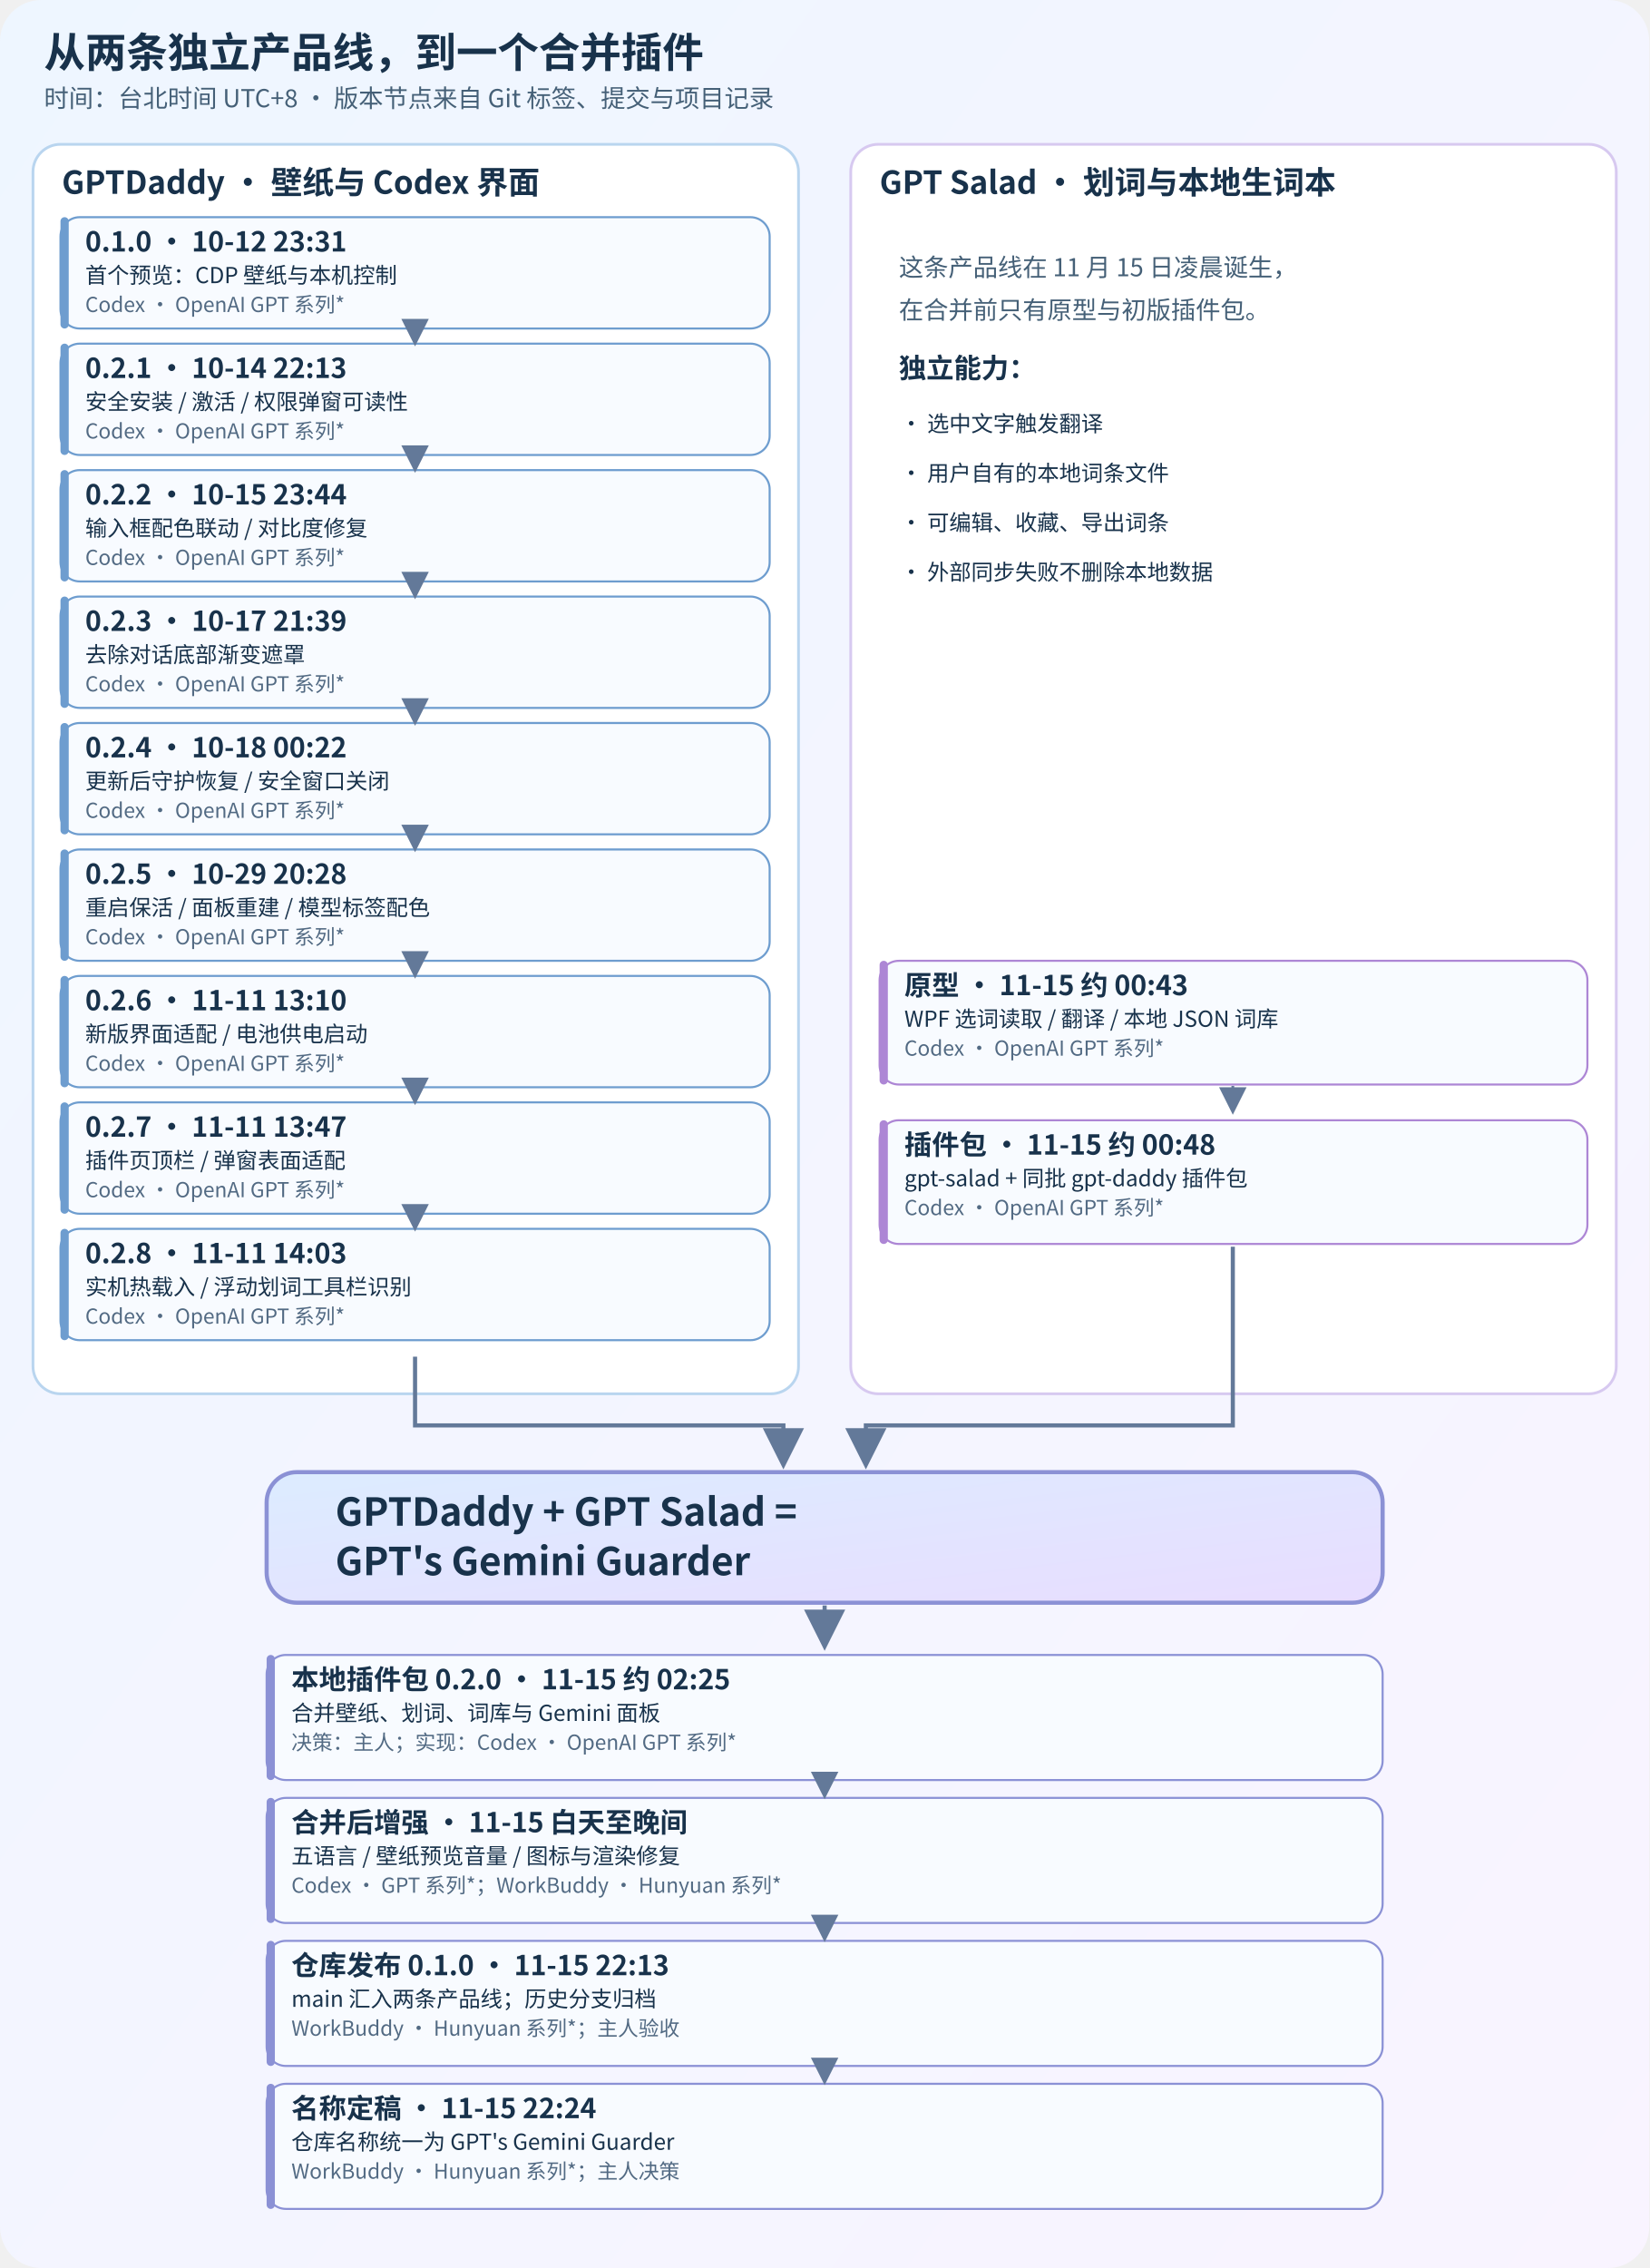
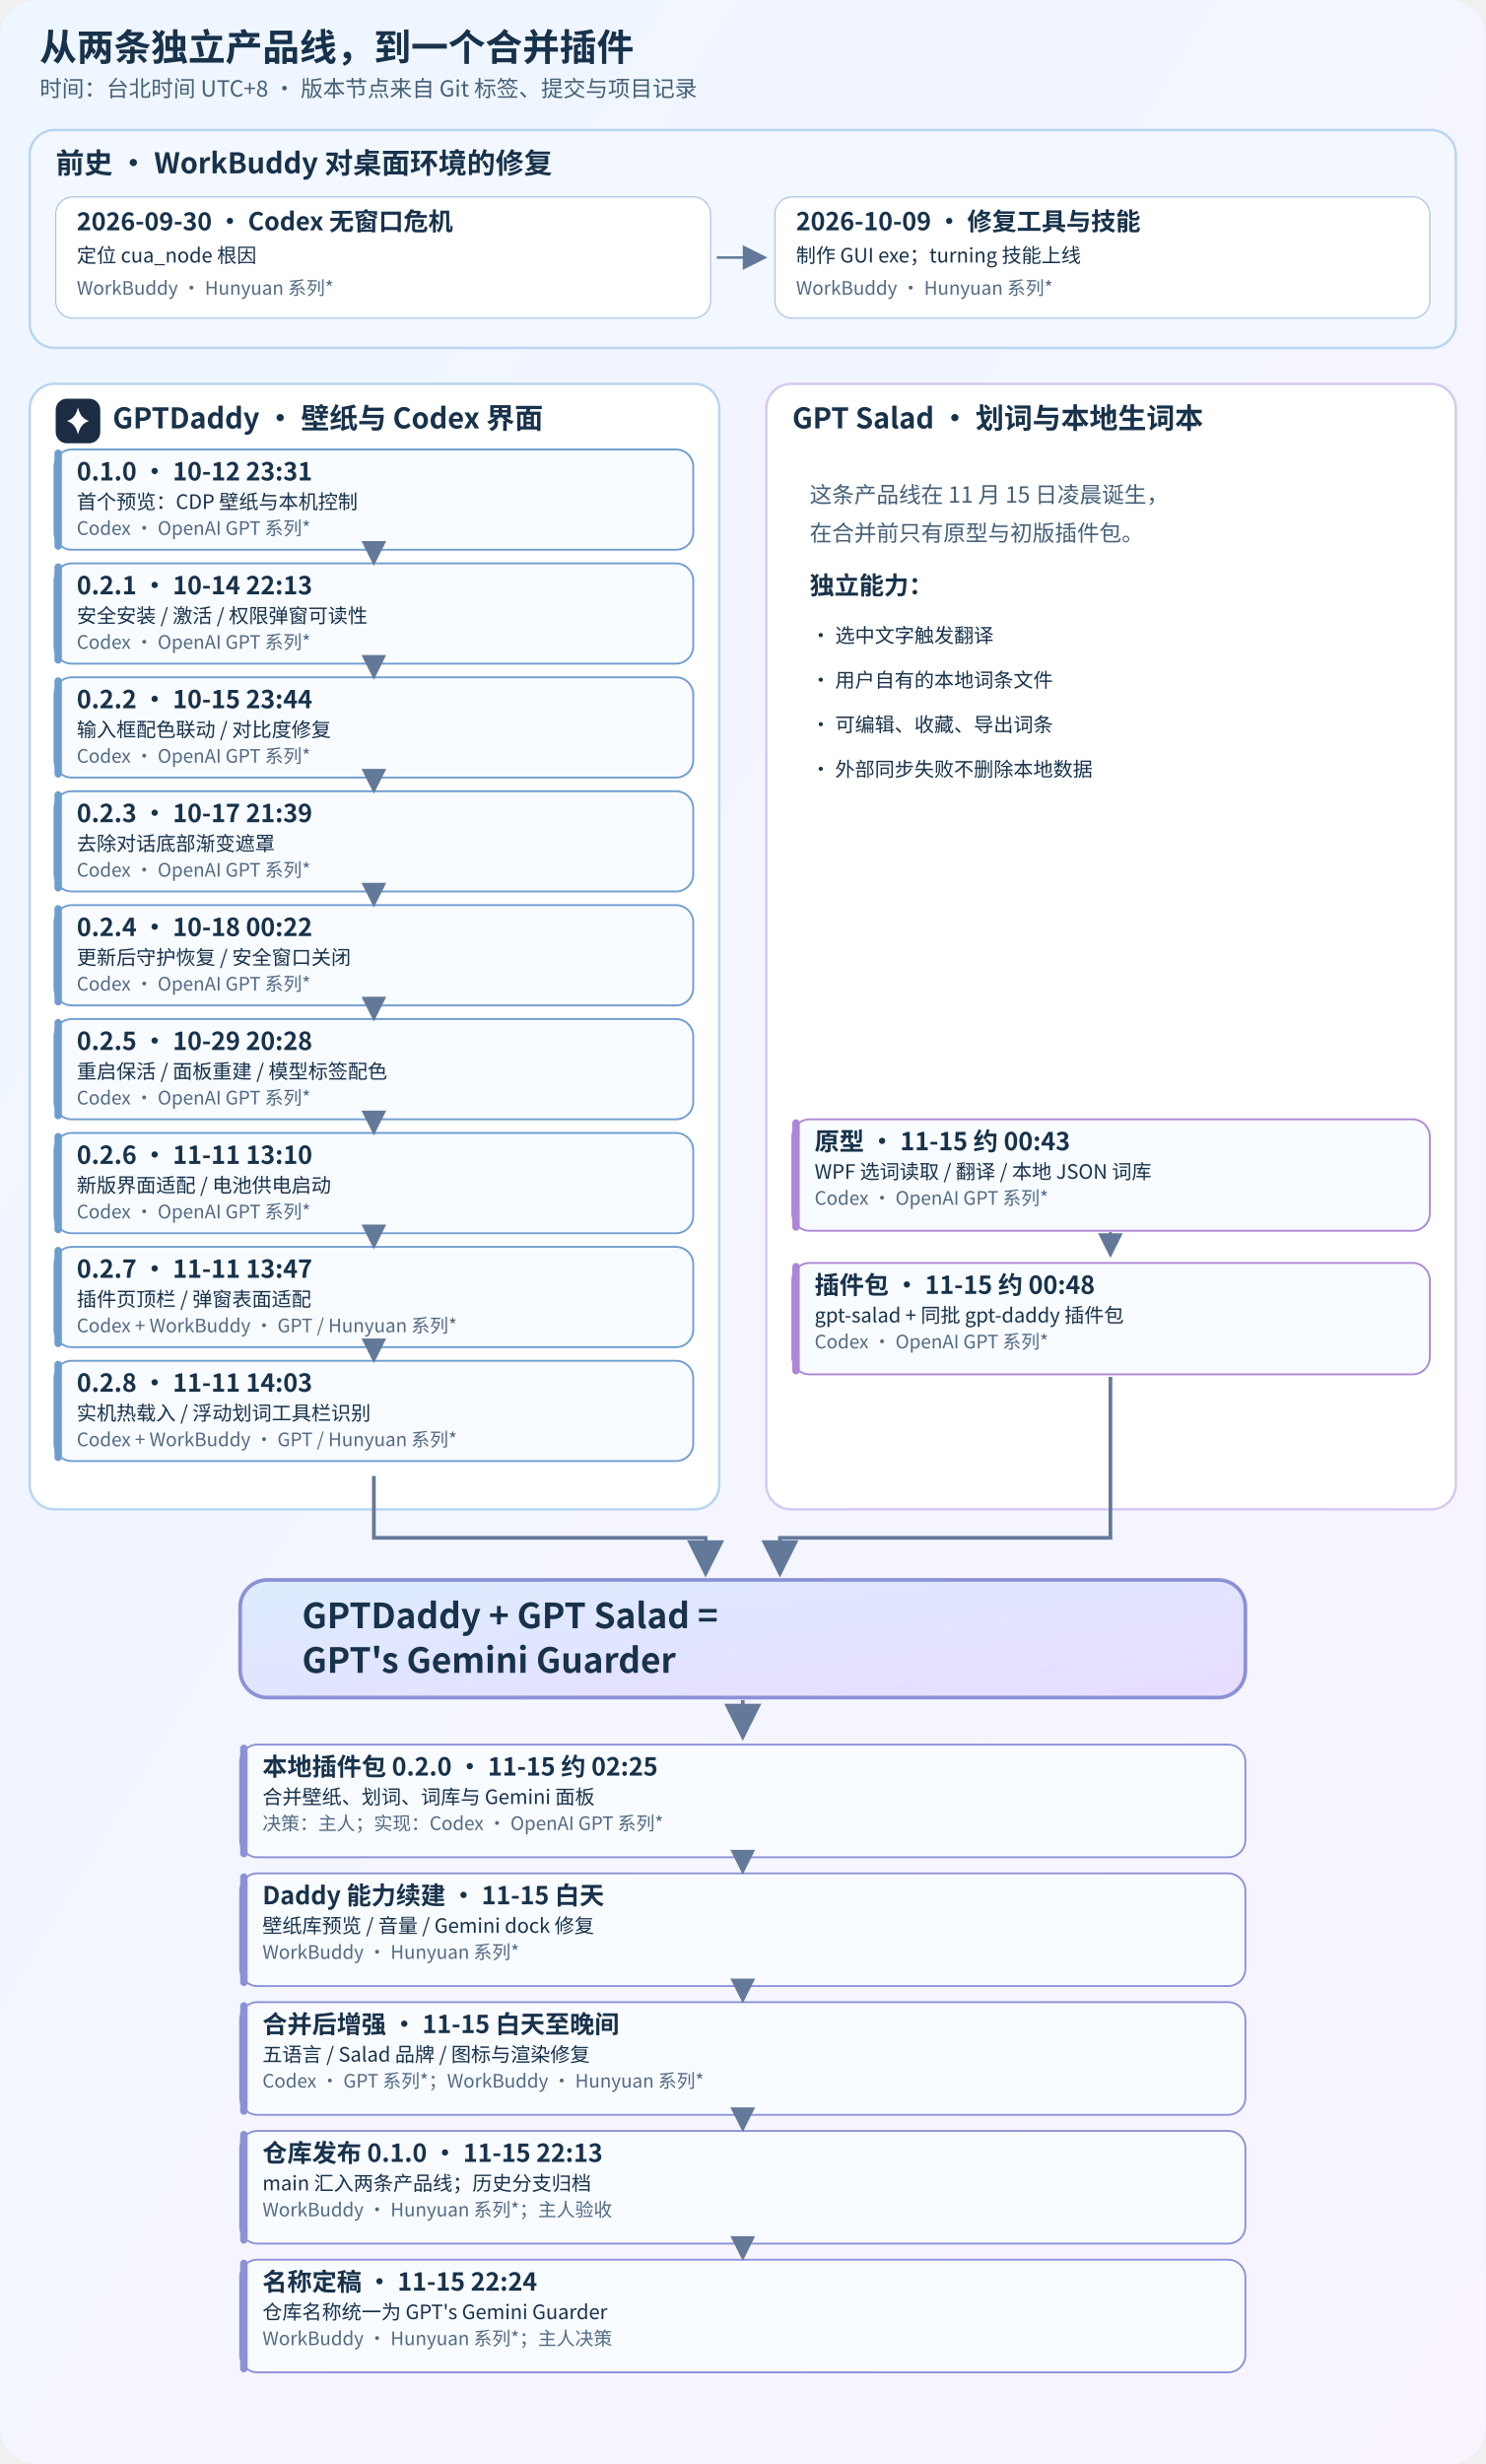
- <svg xmlns="http://www.w3.org/2000/svg" width="1200" height="1650" viewBox="0 0 1200 1650" role="img" aria-label="GPTDaddy 与 GPT Salad 汇合为 GPT's Gemini Guarder 的版本演进图">
+ <svg xmlns="http://www.w3.org/2000/svg" width="1200" height="1990" viewBox="0 0 1200 1990" role="img" aria-label="GPTDaddy 与 GPT Salad 汇合为 GPT's Gemini Guarder 的版本演进图">
  <defs>
    <linearGradient id="bg" x2="1" y2="1">
      <stop stop-color="#eef6ff" />
      <stop offset="1" stop-color="#f9f4ff" />
    </linearGradient>
    <linearGradient id="guard" x2="1" y2="1">
      <stop stop-color="#dcecff" />
      <stop offset="1" stop-color="#e8ddff" />
    </linearGradient>
    <marker id="arrow" markerWidth="10" markerHeight="10" refX="8" refY="5" orient="auto">
      <path d="M 0 0 L 10 5 L 0 10 z" fill="#637999" />
    </marker>
  </defs>
-   <rect width="1200" height="1650" rx="30" fill="url(#bg)" />
+   <rect width="1200" height="1990" rx="30" fill="url(#bg)" />
  <style>
  text {font-family:Segoe UI,Microsoft YaHei,Noto Sans CJK SC,sans-serif;fill:#18324b}
  .h {font-size:30px;font-weight:750}.sub {font-size:18px;fill:#456077}
  .track {font-size:23px;font-weight:750}.ver {font-size:20px;font-weight:750}
  .desc {font-size:16px}.who {font-size:15px;fill:#526a83}
  .merge {font-size:28px;font-weight:800}.foot {font-size:16px;fill:#506785}
</style>
  <text class="h" x="32" y="49">从两条独立产品线，到一个合并插件</text>
  <text class="sub" x="32" y="78">时间：台北时间 UTC+8 · 版本节点来自 Git 标签、提交与项目记录</text>
-   <rect x="24" y="105" width="557" height="909" rx="20" fill="#fff" stroke="#b9d5ef" stroke-width="2" />
-   <rect x="619" y="105" width="557" height="909" rx="20" fill="#fff" stroke="#d7c9f0" stroke-width="2" />
-   <text class="track" x="45" y="141">GPTDaddy · 壁纸与 Codex 界面</text>
-   <text class="track" x="640" y="141">GPT Salad · 划词与本地生词本</text>
-   <rect x="44" y="158" width="516" height="81" rx="14" fill="#f8fbff" stroke="#6e9dcf" stroke-width="1.5" />
-   <rect x="44" y="158" width="6" height="81" rx="3" fill="#6e9dcf" />
-   <text class="ver" x="62" y="183">0.1.0 · 10-12 23:31</text>
-   <text class="desc" x="62" y="206">首个预览：CDP 壁纸与本机控制</text>
-   <text class="who" x="62" y="227">Codex · OpenAI GPT 系列*</text>
-   <rect x="44" y="250" width="516" height="81" rx="14" fill="#f8fbff" stroke="#6e9dcf" stroke-width="1.5" />
-   <rect x="44" y="250" width="6" height="81" rx="3" fill="#6e9dcf" />
-   <text class="ver" x="62" y="275">0.2.1 · 10-14 22:13</text>
-   <text class="desc" x="62" y="298">安全安装 / 激活 / 权限弹窗可读性</text>
-   <text class="who" x="62" y="319">Codex · OpenAI GPT 系列*</text>
-   <path d="M 302 240 V 248" fill="none" stroke="#637999" stroke-width="2" marker-end="url(#arrow)" />
-   <rect x="44" y="342" width="516" height="81" rx="14" fill="#f8fbff" stroke="#6e9dcf" stroke-width="1.5" />
-   <rect x="44" y="342" width="6" height="81" rx="3" fill="#6e9dcf" />
-   <text class="ver" x="62" y="367">0.2.2 · 10-15 23:44</text>
-   <text class="desc" x="62" y="390">输入框配色联动 / 对比度修复</text>
-   <text class="who" x="62" y="411">Codex · OpenAI GPT 系列*</text>
-   <path d="M 302 332 V 340" fill="none" stroke="#637999" stroke-width="2" marker-end="url(#arrow)" />
-   <rect x="44" y="434" width="516" height="81" rx="14" fill="#f8fbff" stroke="#6e9dcf" stroke-width="1.5" />
-   <rect x="44" y="434" width="6" height="81" rx="3" fill="#6e9dcf" />
-   <text class="ver" x="62" y="459">0.2.3 · 10-17 21:39</text>
-   <text class="desc" x="62" y="482">去除对话底部渐变遮罩</text>
-   <text class="who" x="62" y="503">Codex · OpenAI GPT 系列*</text>
-   <path d="M 302 424 V 432" fill="none" stroke="#637999" stroke-width="2" marker-end="url(#arrow)" />
-   <rect x="44" y="526" width="516" height="81" rx="14" fill="#f8fbff" stroke="#6e9dcf" stroke-width="1.5" />
-   <rect x="44" y="526" width="6" height="81" rx="3" fill="#6e9dcf" />
-   <text class="ver" x="62" y="551">0.2.4 · 10-18 00:22</text>
-   <text class="desc" x="62" y="574">更新后守护恢复 / 安全窗口关闭</text>
-   <text class="who" x="62" y="595">Codex · OpenAI GPT 系列*</text>
-   <path d="M 302 516 V 524" fill="none" stroke="#637999" stroke-width="2" marker-end="url(#arrow)" />
-   <rect x="44" y="618" width="516" height="81" rx="14" fill="#f8fbff" stroke="#6e9dcf" stroke-width="1.5" />
-   <rect x="44" y="618" width="6" height="81" rx="3" fill="#6e9dcf" />
-   <text class="ver" x="62" y="643">0.2.5 · 10-29 20:28</text>
-   <text class="desc" x="62" y="666">重启保活 / 面板重建 / 模型标签配色</text>
-   <text class="who" x="62" y="687">Codex · OpenAI GPT 系列*</text>
-   <path d="M 302 608 V 616" fill="none" stroke="#637999" stroke-width="2" marker-end="url(#arrow)" />
-   <rect x="44" y="710" width="516" height="81" rx="14" fill="#f8fbff" stroke="#6e9dcf" stroke-width="1.5" />
-   <rect x="44" y="710" width="6" height="81" rx="3" fill="#6e9dcf" />
-   <text class="ver" x="62" y="735">0.2.6 · 11-11 13:10</text>
-   <text class="desc" x="62" y="758">新版界面适配 / 电池供电启动</text>
-   <text class="who" x="62" y="779">Codex · OpenAI GPT 系列*</text>
-   <path d="M 302 700 V 708" fill="none" stroke="#637999" stroke-width="2" marker-end="url(#arrow)" />
-   <rect x="44" y="802" width="516" height="81" rx="14" fill="#f8fbff" stroke="#6e9dcf" stroke-width="1.5" />
-   <rect x="44" y="802" width="6" height="81" rx="3" fill="#6e9dcf" />
-   <text class="ver" x="62" y="827">0.2.7 · 11-11 13:47</text>
-   <text class="desc" x="62" y="850">插件页顶栏 / 弹窗表面适配</text>
-   <text class="who" x="62" y="871">Codex · OpenAI GPT 系列*</text>
-   <path d="M 302 792 V 800" fill="none" stroke="#637999" stroke-width="2" marker-end="url(#arrow)" />
-   <rect x="44" y="894" width="516" height="81" rx="14" fill="#f8fbff" stroke="#6e9dcf" stroke-width="1.5" />
-   <rect x="44" y="894" width="6" height="81" rx="3" fill="#6e9dcf" />
-   <text class="ver" x="62" y="919">0.2.8 · 11-11 14:03</text>
-   <text class="desc" x="62" y="942">实机热载入 / 浮动划词工具栏识别</text>
-   <text class="who" x="62" y="963">Codex · OpenAI GPT 系列*</text>
-   <path d="M 302 884 V 892" fill="none" stroke="#637999" stroke-width="2" marker-end="url(#arrow)" />
-   <rect x="640" y="699" width="515" height="90" rx="14" fill="#f8fbff" stroke="#ad86d5" stroke-width="1.5" />
-   <rect x="640" y="699" width="6" height="90" rx="3" fill="#ad86d5" />
-   <text class="ver" x="658" y="724">原型 · 11-15 约 00:43</text>
-   <text class="desc" x="658" y="747">WPF 选词读取 / 翻译 / 本地 JSON 词库</text>
-   <text class="who" x="658" y="768">Codex · OpenAI GPT 系列*</text>
-   <rect x="640" y="815" width="515" height="90" rx="14" fill="#f8fbff" stroke="#ad86d5" stroke-width="1.5" />
-   <rect x="640" y="815" width="6" height="90" rx="3" fill="#ad86d5" />
-   <text class="ver" x="658" y="840">插件包 · 11-15 约 00:48</text>
-   <text class="desc" x="658" y="863">gpt-salad + 同批 gpt-daddy 插件包</text>
-   <text class="who" x="658" y="884">Codex · OpenAI GPT 系列*</text>
-   <path d="M 897 790 V 807" fill="none" stroke="#637999" stroke-width="2" marker-end="url(#arrow)" />
-   <text class="sub" x="654" y="201">这条产品线在 11 月 15 日凌晨诞生，</text>
-   <text class="sub" x="654" y="232">在合并前只有原型与初版插件包。</text>
-   <text class="ver" x="654" y="275">独立能力：</text>
-   <text class="desc" x="655" y="314">• 选中文字触发翻译</text>
-   <text class="desc" x="655" y="350">• 用户自有的本地词条文件</text>
-   <text class="desc" x="655" y="386">• 可编辑、收藏、导出词条</text>
-   <text class="desc" x="655" y="422">• 外部同步失败不删除本地数据</text>
-   <path d="M 302 987 V 1037 H 570 V 1063" fill="none" stroke="#637999" stroke-width="3" marker-end="url(#arrow)" />
-   <path d="M 897 907 V 1037 H 630 V 1063" fill="none" stroke="#637999" stroke-width="3" marker-end="url(#arrow)" />
-   <rect x="194" y="1071" width="812" height="95" rx="22" fill="url(#guard)" stroke="#8b91d5" stroke-width="3" />
-   <text class="merge" x="244" y="1110">GPTDaddy  +  GPT Salad  =</text>
-   <text class="merge" x="244" y="1146">GPT's Gemini Guarder</text>
-   <path d="M 600 1168 V 1195" fill="none" stroke="#637999" stroke-width="3" marker-end="url(#arrow)" />
-   <rect x="194" y="1204" width="812" height="91" rx="14" fill="#f8fbff" stroke="#8b91d5" stroke-width="1.5" />
-   <rect x="194" y="1204" width="6" height="91" rx="3" fill="#8b91d5" />
-   <text class="ver" x="212" y="1229">本地插件包 0.2.0 · 11-15 约 02:25</text>
-   <text class="desc" x="212" y="1252">合并壁纸、划词、词库与 Gemini 面板</text>
-   <text class="who" x="212" y="1273">决策：主人；实现：Codex · OpenAI GPT 系列*</text>
-   <rect x="194" y="1308" width="812" height="91" rx="14" fill="#f8fbff" stroke="#8b91d5" stroke-width="1.5" />
-   <rect x="194" y="1308" width="6" height="91" rx="3" fill="#8b91d5" />
-   <text class="ver" x="212" y="1333">合并后增强 · 11-15 白天至晚间</text>
-   <text class="desc" x="212" y="1356">五语言 / 壁纸预览音量 / 图标与渲染修复</text>
-   <text class="who" x="212" y="1377">Codex · GPT 系列*；WorkBuddy · Hunyuan 系列*</text>
-   <path d="M 600 1295 V 1305" fill="none" stroke="#637999" stroke-width="2" marker-end="url(#arrow)" />
-   <rect x="194" y="1412" width="812" height="91" rx="14" fill="#f8fbff" stroke="#8b91d5" stroke-width="1.5" />
-   <rect x="194" y="1412" width="6" height="91" rx="3" fill="#8b91d5" />
-   <text class="ver" x="212" y="1437">仓库发布 0.1.0 · 11-15 22:13</text>
-   <text class="desc" x="212" y="1460">main 汇入两条产品线；历史分支归档</text>
-   <text class="who" x="212" y="1481">WorkBuddy · Hunyuan 系列*；主人验收</text>
-   <path d="M 600 1399 V 1409" fill="none" stroke="#637999" stroke-width="2" marker-end="url(#arrow)" />
-   <rect x="194" y="1516" width="812" height="91" rx="14" fill="#f8fbff" stroke="#8b91d5" stroke-width="1.5" />
-   <rect x="194" y="1516" width="6" height="91" rx="3" fill="#8b91d5" />
-   <text class="ver" x="212" y="1541">名称定稿 · 11-15 22:24</text>
-   <text class="desc" x="212" y="1564">仓库名称统一为 GPT's Gemini Guarder</text>
-   <text class="who" x="212" y="1585">WorkBuddy · Hunyuan 系列*；主人决策</text>
-   <path d="M 600 1503 V 1513" fill="none" stroke="#637999" stroke-width="2" marker-end="url(#arrow)" />
+   <rect x="24" y="105" width="1152" height="176" rx="20" fill="#f3f8ff" stroke="#b9d5ef" stroke-width="2" />
+   <text class="track" x="45" y="140">前史 · WorkBuddy 对桌面环境的修复</text>
+   <rect x="45" y="159" width="529" height="98" rx="14" fill="#fff" stroke="#a8c5e4" />
+   <text class="ver" x="62" y="186">2026-09-30 · Codex 无窗口危机</text>
+   <text class="desc" x="62" y="212">定位 cua_node 根因</text>
+   <text class="who" x="62" y="238">WorkBuddy · Hunyuan 系列*</text>
+   <rect x="626" y="159" width="529" height="98" rx="14" fill="#fff" stroke="#a8c5e4" />
+   <text class="ver" x="643" y="186">2026-10-09 · 修复工具与技能</text>
+   <text class="desc" x="643" y="212">制作 GUI exe；turning 技能上线</text>
+   <text class="who" x="643" y="238">WorkBuddy · Hunyuan 系列*</text>
+   <path d="M 579 208 H 616" fill="none" stroke="#637999" stroke-width="2" marker-end="url(#arrow)" />
+   <g transform="translate(0 205)">
+     <rect x="24" y="105" width="557" height="909" rx="20" fill="#fff" stroke="#b9d5ef" stroke-width="2" />
+     <rect x="619" y="105" width="557" height="909" rx="20" fill="#fff" stroke="#d7c9f0" stroke-width="2" />
+     <rect x="45" y="117" width="36" height="36" rx="9" fill="#1b2c43" />
+     <path d="M 63 124 Q 65 133 72 135 Q 65 137 63 146 Q 61 137 54 135 Q 61 133 63 124 Z" fill="#fff" />
+     <text class="track" x="91" y="141">GPTDaddy · 壁纸与 Codex 界面</text>
+     <text class="track" x="640" y="141">GPT Salad · 划词与本地生词本</text>
+     <rect x="44" y="158" width="516" height="81" rx="14" fill="#f8fbff" stroke="#6e9dcf" stroke-width="1.5" />
+     <rect x="44" y="158" width="6" height="81" rx="3" fill="#6e9dcf" />
+     <text class="ver" x="62" y="183">0.1.0 · 10-12 23:31</text>
+     <text class="desc" x="62" y="206">首个预览：CDP 壁纸与本机控制</text>
+     <text class="who" x="62" y="227">Codex · OpenAI GPT 系列*</text>
+     <rect x="44" y="250" width="516" height="81" rx="14" fill="#f8fbff" stroke="#6e9dcf" stroke-width="1.5" />
+     <rect x="44" y="250" width="6" height="81" rx="3" fill="#6e9dcf" />
+     <text class="ver" x="62" y="275">0.2.1 · 10-14 22:13</text>
+     <text class="desc" x="62" y="298">安全安装 / 激活 / 权限弹窗可读性</text>
+     <text class="who" x="62" y="319">Codex · OpenAI GPT 系列*</text>
+     <path d="M 302 240 V 248" fill="none" stroke="#637999" stroke-width="2" marker-end="url(#arrow)" />
+     <rect x="44" y="342" width="516" height="81" rx="14" fill="#f8fbff" stroke="#6e9dcf" stroke-width="1.5" />
+     <rect x="44" y="342" width="6" height="81" rx="3" fill="#6e9dcf" />
+     <text class="ver" x="62" y="367">0.2.2 · 10-15 23:44</text>
+     <text class="desc" x="62" y="390">输入框配色联动 / 对比度修复</text>
+     <text class="who" x="62" y="411">Codex · OpenAI GPT 系列*</text>
+     <path d="M 302 332 V 340" fill="none" stroke="#637999" stroke-width="2" marker-end="url(#arrow)" />
+     <rect x="44" y="434" width="516" height="81" rx="14" fill="#f8fbff" stroke="#6e9dcf" stroke-width="1.5" />
+     <rect x="44" y="434" width="6" height="81" rx="3" fill="#6e9dcf" />
+     <text class="ver" x="62" y="459">0.2.3 · 10-17 21:39</text>
+     <text class="desc" x="62" y="482">去除对话底部渐变遮罩</text>
+     <text class="who" x="62" y="503">Codex · OpenAI GPT 系列*</text>
+     <path d="M 302 424 V 432" fill="none" stroke="#637999" stroke-width="2" marker-end="url(#arrow)" />
+     <rect x="44" y="526" width="516" height="81" rx="14" fill="#f8fbff" stroke="#6e9dcf" stroke-width="1.5" />
+     <rect x="44" y="526" width="6" height="81" rx="3" fill="#6e9dcf" />
+     <text class="ver" x="62" y="551">0.2.4 · 10-18 00:22</text>
+     <text class="desc" x="62" y="574">更新后守护恢复 / 安全窗口关闭</text>
+     <text class="who" x="62" y="595">Codex · OpenAI GPT 系列*</text>
+     <path d="M 302 516 V 524" fill="none" stroke="#637999" stroke-width="2" marker-end="url(#arrow)" />
+     <rect x="44" y="618" width="516" height="81" rx="14" fill="#f8fbff" stroke="#6e9dcf" stroke-width="1.5" />
+     <rect x="44" y="618" width="6" height="81" rx="3" fill="#6e9dcf" />
+     <text class="ver" x="62" y="643">0.2.5 · 10-29 20:28</text>
+     <text class="desc" x="62" y="666">重启保活 / 面板重建 / 模型标签配色</text>
+     <text class="who" x="62" y="687">Codex · OpenAI GPT 系列*</text>
+     <path d="M 302 608 V 616" fill="none" stroke="#637999" stroke-width="2" marker-end="url(#arrow)" />
+     <rect x="44" y="710" width="516" height="81" rx="14" fill="#f8fbff" stroke="#6e9dcf" stroke-width="1.5" />
+     <rect x="44" y="710" width="6" height="81" rx="3" fill="#6e9dcf" />
+     <text class="ver" x="62" y="735">0.2.6 · 11-11 13:10</text>
+     <text class="desc" x="62" y="758">新版界面适配 / 电池供电启动</text>
+     <text class="who" x="62" y="779">Codex · OpenAI GPT 系列*</text>
+     <path d="M 302 700 V 708" fill="none" stroke="#637999" stroke-width="2" marker-end="url(#arrow)" />
+     <rect x="44" y="802" width="516" height="81" rx="14" fill="#f8fbff" stroke="#6e9dcf" stroke-width="1.5" />
+     <rect x="44" y="802" width="6" height="81" rx="3" fill="#6e9dcf" />
+     <text class="ver" x="62" y="827">0.2.7 · 11-11 13:47</text>
+     <text class="desc" x="62" y="850">插件页顶栏 / 弹窗表面适配</text>
+     <text class="who" x="62" y="871">Codex + WorkBuddy · GPT / Hunyuan 系列*</text>
+     <path d="M 302 792 V 800" fill="none" stroke="#637999" stroke-width="2" marker-end="url(#arrow)" />
+     <rect x="44" y="894" width="516" height="81" rx="14" fill="#f8fbff" stroke="#6e9dcf" stroke-width="1.5" />
+     <rect x="44" y="894" width="6" height="81" rx="3" fill="#6e9dcf" />
+     <text class="ver" x="62" y="919">0.2.8 · 11-11 14:03</text>
+     <text class="desc" x="62" y="942">实机热载入 / 浮动划词工具栏识别</text>
+     <text class="who" x="62" y="963">Codex + WorkBuddy · GPT / Hunyuan 系列*</text>
+     <path d="M 302 884 V 892" fill="none" stroke="#637999" stroke-width="2" marker-end="url(#arrow)" />
+     <rect x="640" y="699" width="515" height="90" rx="14" fill="#f8fbff" stroke="#ad86d5" stroke-width="1.5" />
+     <rect x="640" y="699" width="6" height="90" rx="3" fill="#ad86d5" />
+     <text class="ver" x="658" y="724">原型 · 11-15 约 00:43</text>
+     <text class="desc" x="658" y="747">WPF 选词读取 / 翻译 / 本地 JSON 词库</text>
+     <text class="who" x="658" y="768">Codex · OpenAI GPT 系列*</text>
+     <rect x="640" y="815" width="515" height="90" rx="14" fill="#f8fbff" stroke="#ad86d5" stroke-width="1.5" />
+     <rect x="640" y="815" width="6" height="90" rx="3" fill="#ad86d5" />
+     <text class="ver" x="658" y="840">插件包 · 11-15 约 00:48</text>
+     <text class="desc" x="658" y="863">gpt-salad + 同批 gpt-daddy 插件包</text>
+     <text class="who" x="658" y="884">Codex · OpenAI GPT 系列*</text>
+     <path d="M 897 790 V 807" fill="none" stroke="#637999" stroke-width="2" marker-end="url(#arrow)" />
+     <text class="sub" x="654" y="201">这条产品线在 11 月 15 日凌晨诞生，</text>
+     <text class="sub" x="654" y="232">在合并前只有原型与初版插件包。</text>
+     <text class="ver" x="654" y="275">独立能力：</text>
+     <text class="desc" x="655" y="314">• 选中文字触发翻译</text>
+     <text class="desc" x="655" y="350">• 用户自有的本地词条文件</text>
+     <text class="desc" x="655" y="386">• 可编辑、收藏、导出词条</text>
+     <text class="desc" x="655" y="422">• 外部同步失败不删除本地数据</text>
+     <path d="M 302 987 V 1037 H 570 V 1063" fill="none" stroke="#637999" stroke-width="3" marker-end="url(#arrow)" />
+     <path d="M 897 907 V 1037 H 630 V 1063" fill="none" stroke="#637999" stroke-width="3" marker-end="url(#arrow)" />
+     <rect x="194" y="1071" width="812" height="95" rx="22" fill="url(#guard)" stroke="#8b91d5" stroke-width="3" />
+     <text class="merge" x="244" y="1110">GPTDaddy  +  GPT Salad  =</text>
+     <text class="merge" x="244" y="1146">GPT's Gemini Guarder</text>
+     <path d="M 600 1168 V 1195" fill="none" stroke="#637999" stroke-width="3" marker-end="url(#arrow)" />
+     <rect x="194" y="1204" width="812" height="91" rx="14" fill="#f8fbff" stroke="#8b91d5" stroke-width="1.5" />
+     <rect x="194" y="1204" width="6" height="91" rx="3" fill="#8b91d5" />
+     <text class="ver" x="212" y="1229">本地插件包 0.2.0 · 11-15 约 02:25</text>
+     <text class="desc" x="212" y="1252">合并壁纸、划词、词库与 Gemini 面板</text>
+     <text class="who" x="212" y="1273">决策：主人；实现：Codex · OpenAI GPT 系列*</text>
+     <rect x="194" y="1308" width="812" height="91" rx="14" fill="#f8fbff" stroke="#8b91d5" stroke-width="1.5" />
+     <rect x="194" y="1308" width="6" height="91" rx="3" fill="#8b91d5" />
+     <text class="ver" x="212" y="1333">Daddy 能力续建 · 11-15 白天</text>
+     <text class="desc" x="212" y="1356">壁纸库预览 / 音量 / Gemini dock 修复</text>
+     <text class="who" x="212" y="1377">WorkBuddy · Hunyuan 系列*</text>
+     <path d="M 600 1295 V 1305" fill="none" stroke="#637999" stroke-width="2" marker-end="url(#arrow)" />
+     <rect x="194" y="1412" width="812" height="91" rx="14" fill="#f8fbff" stroke="#8b91d5" stroke-width="1.5" />
+     <rect x="194" y="1412" width="6" height="91" rx="3" fill="#8b91d5" />
+     <text class="ver" x="212" y="1437">合并后增强 · 11-15 白天至晚间</text>
+     <text class="desc" x="212" y="1460">五语言 / Salad 品牌 / 图标与渲染修复</text>
+     <text class="who" x="212" y="1481">Codex · GPT 系列*；WorkBuddy · Hunyuan 系列*</text>
+     <path d="M 600 1399 V 1409" fill="none" stroke="#637999" stroke-width="2" marker-end="url(#arrow)" />
+     <rect x="194" y="1516" width="812" height="91" rx="14" fill="#f8fbff" stroke="#8b91d5" stroke-width="1.5" />
+     <rect x="194" y="1516" width="6" height="91" rx="3" fill="#8b91d5" />
+     <text class="ver" x="212" y="1541">仓库发布 0.1.0 · 11-15 22:13</text>
+     <text class="desc" x="212" y="1564">main 汇入两条产品线；历史分支归档</text>
+     <text class="who" x="212" y="1585">WorkBuddy · Hunyuan 系列*；主人验收</text>
+     <path d="M 600 1503 V 1513" fill="none" stroke="#637999" stroke-width="2" marker-end="url(#arrow)" />
+     <rect x="194" y="1620" width="812" height="91" rx="14" fill="#f8fbff" stroke="#8b91d5" stroke-width="1.5" />
+     <rect x="194" y="1620" width="6" height="91" rx="3" fill="#8b91d5" />
+     <text class="ver" x="212" y="1645">名称定稿 · 11-15 22:24</text>
+     <text class="desc" x="212" y="1668">仓库名称统一为 GPT's Gemini Guarder</text>
+     <text class="who" x="212" y="1689">WorkBuddy · Hunyuan 系列*；主人决策</text>
+     <path d="M 600 1607 V 1617" fill="none" stroke="#637999" stroke-width="2" marker-end="url(#arrow)" />
+   </g>
</svg>
